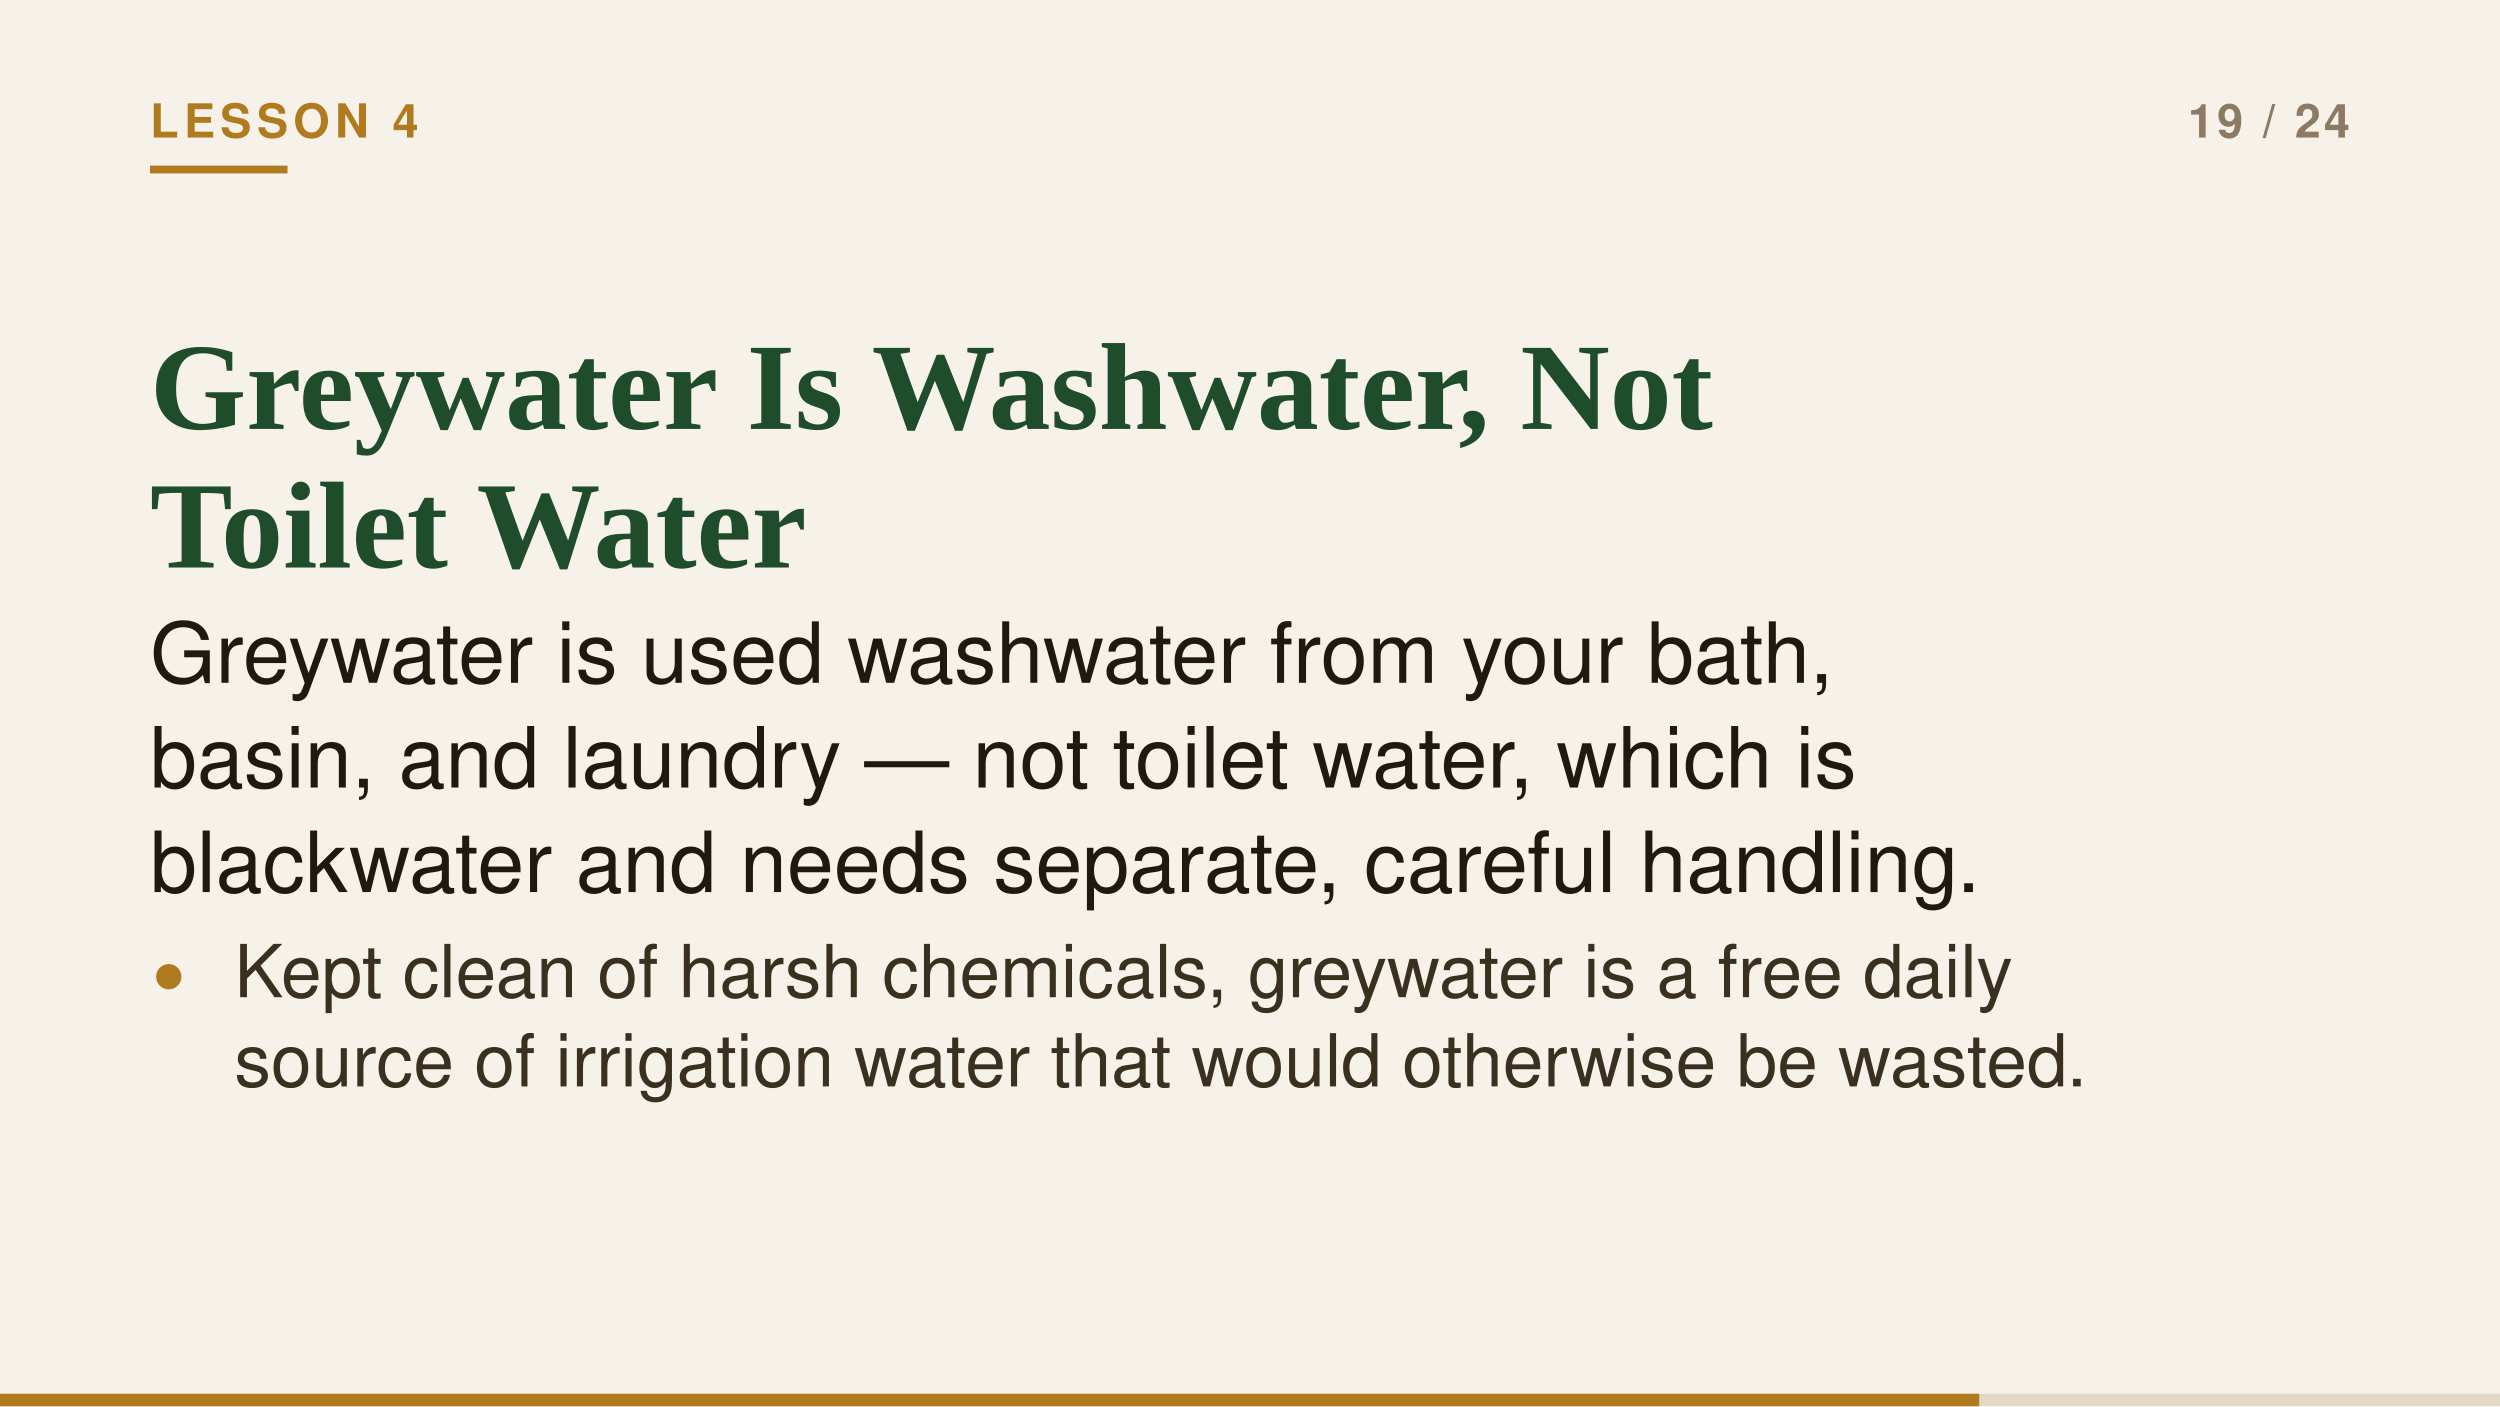
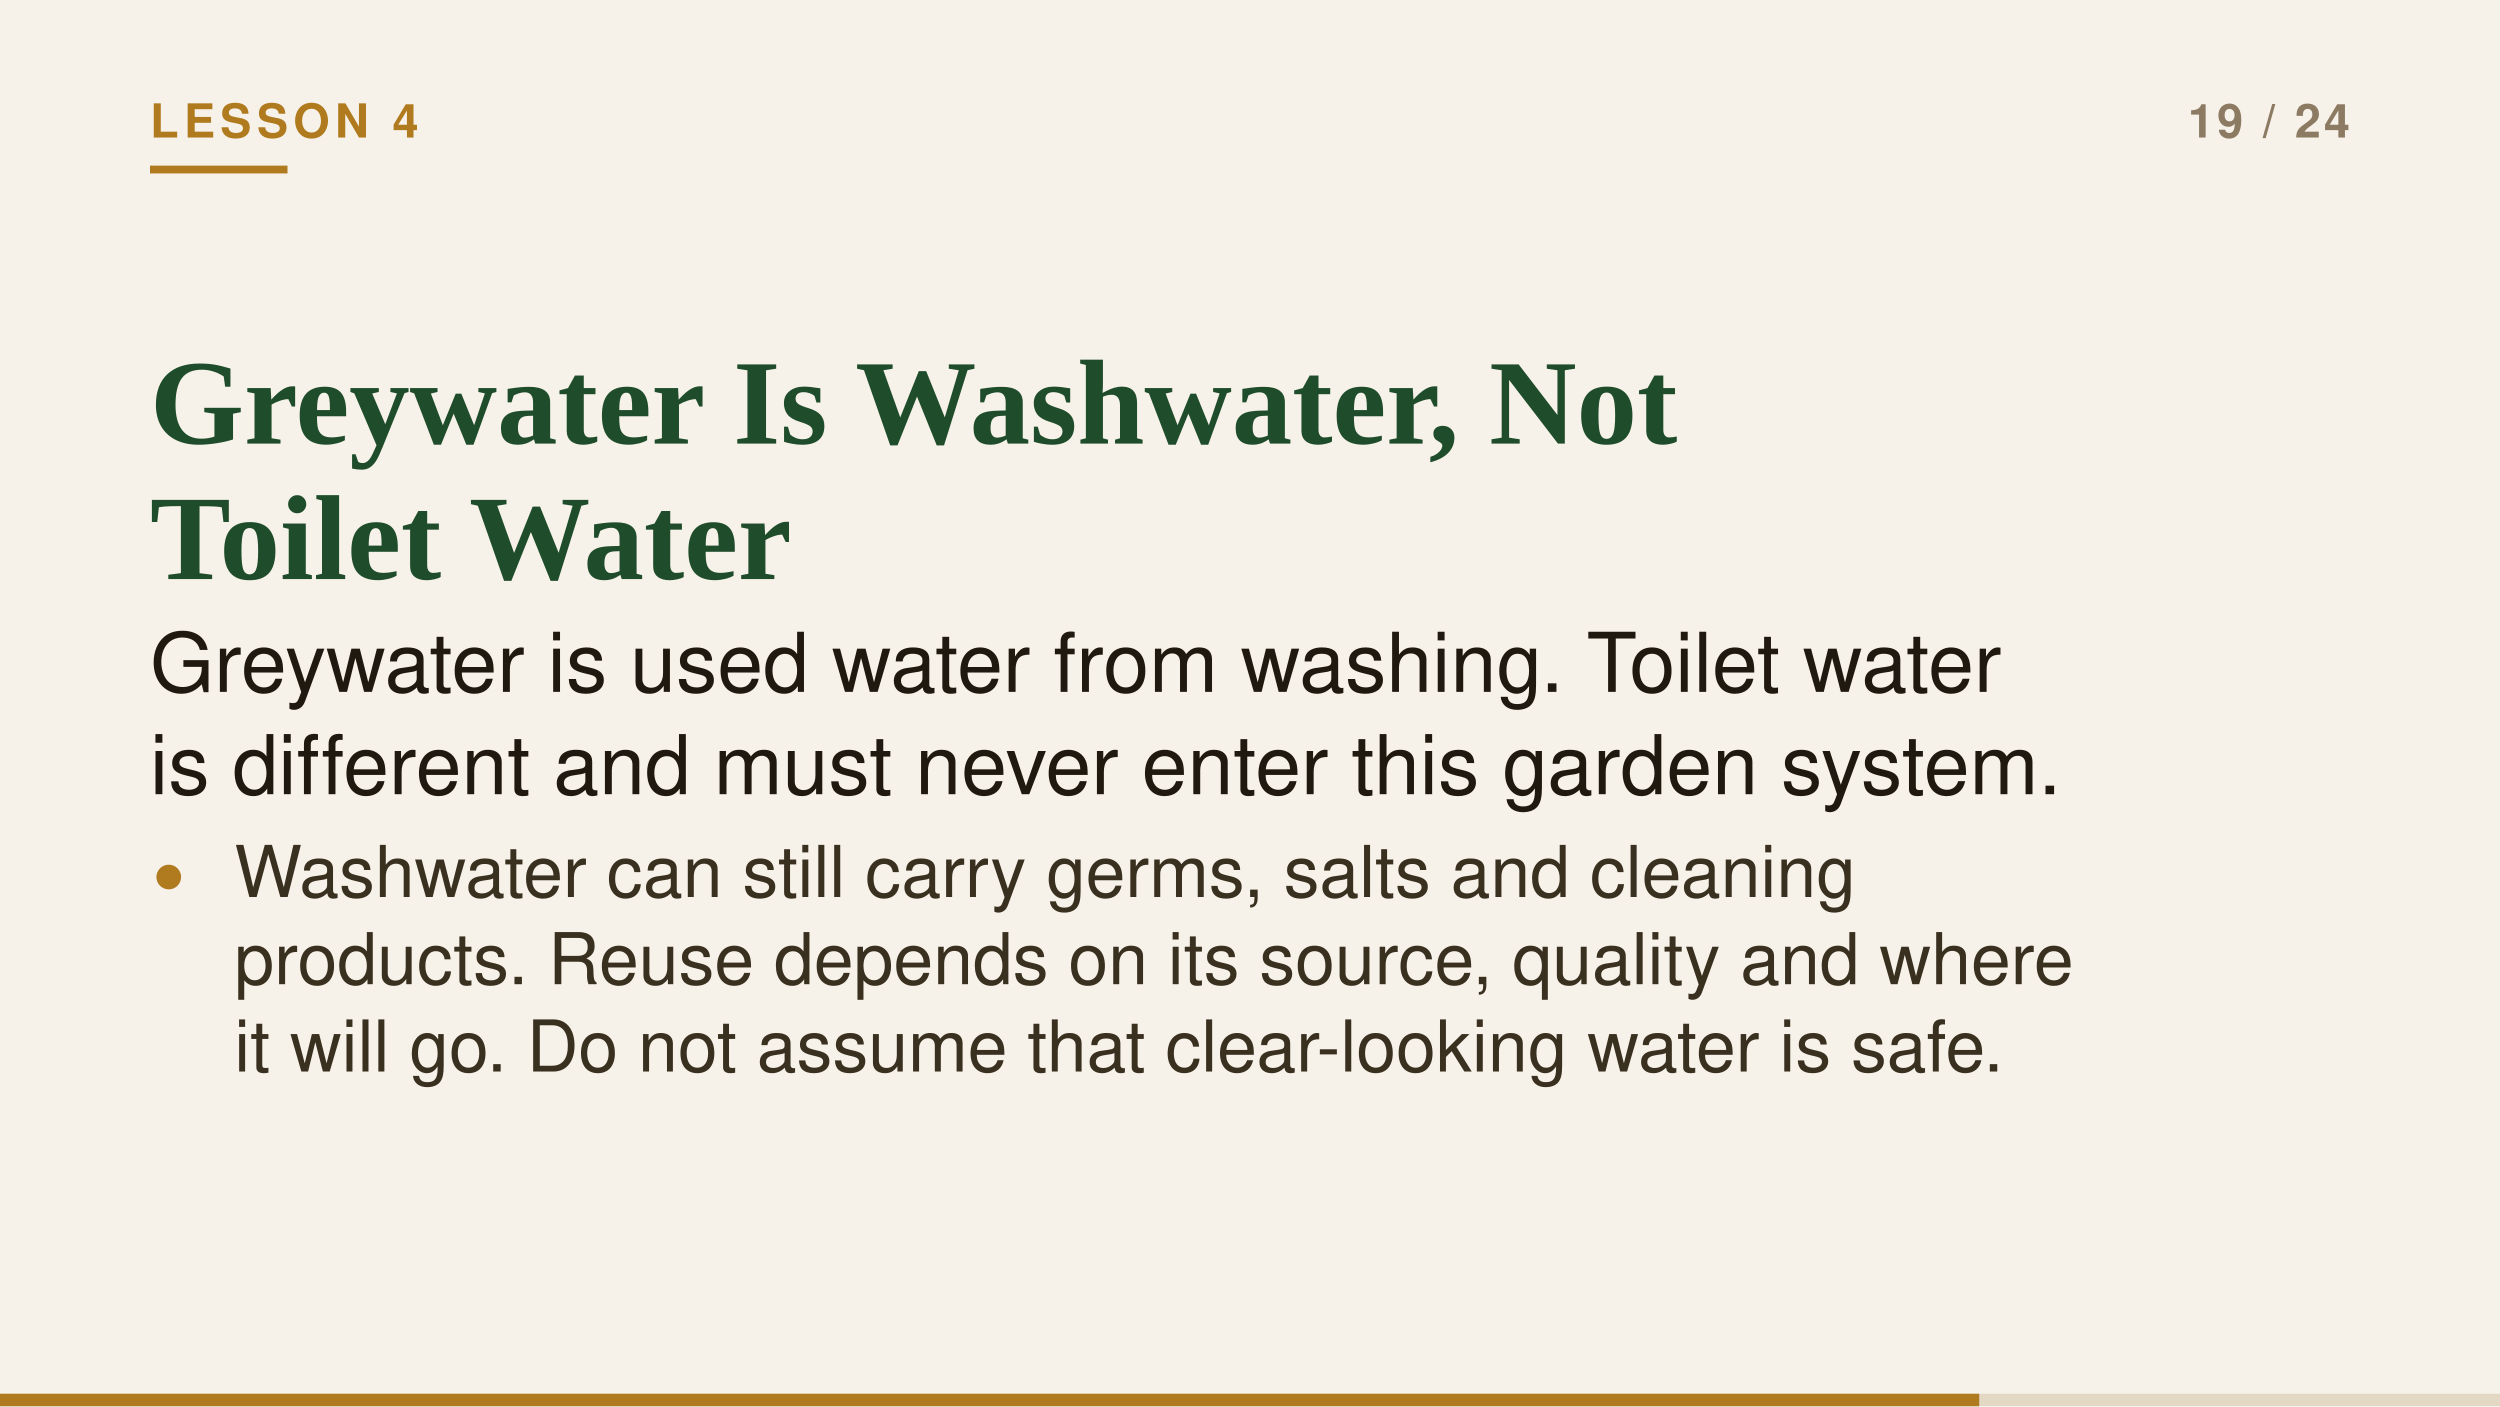
<svg xmlns="http://www.w3.org/2000/svg" viewBox="0 0 1600 900" width="1600" height="900">
  <style>.eye{font:700 30px 'Helvetica Neue',Helvetica,Arial,'Liberation Sans',sans-serif;letter-spacing:3.4px}.num{text-anchor:end;letter-spacing:2px}.hero{font:700 132px Georgia,'Iowan Old Style','Times New Roman',serif}.tag{font:italic 400 58px Georgia,'Iowan Old Style','Times New Roman',serif}.title{font-family:Georgia,'Iowan Old Style','Times New Roman',serif;font-weight:700}.lead{font-family:'Helvetica Neue',Helvetica,Arial,'Liberation Sans',sans-serif;font-weight:400}.point{font-family:'Helvetica Neue',Helvetica,Arial,'Liberation Sans',sans-serif;font-weight:400}.q{font:italic 400 46px Georgia,'Iowan Old Style','Times New Roman',serif}</style>
  <rect width="1600" height="900" fill="#F7F2E9" />
  <text class="eye" font-size="30" x="96" y="88" fill="#B07A1E">LESSON 4</text>
  <text class="eye num" x="1504" y="88" fill="#8C7A62">19 / 24</text>
  <rect x="96" y="106" width="88" height="5" fill="#B07A1E" />
-   <text class="title" font-size="79.2" fill="#1F4D2B">
-     <tspan x="96" y="274.5">Greywater Is Washwater, Not</tspan>
-     <tspan x="96" y="363.2">Toilet Water</tspan>
+   <text class="title" font-size="77.4" fill="#1F4D2B">
+     <tspan x="96" y="283.9">Greywater Is Washwater, Not</tspan>
+     <tspan x="96" y="370.6">Toilet Water</tspan>
  </text>
-   <text class="lead" font-size="54" fill="#20190F">
-     <tspan x="96" y="437">Greywater is used washwater from your bath,</tspan>
-     <tspan x="96" y="504">basin, and laundry — not toilet water, which is</tspan>
-     <tspan x="96" y="570.9">blackwater and needs separate, careful handling.</tspan>
+   <text class="lead" font-size="52.8" fill="#20190F">
+     <tspan x="96" y="442.8">Greywater is used water from washing. Toilet water</tspan>
+     <tspan x="96" y="508.3">is different and must never enter this garden system.</tspan>
  </text>
-   <circle cx="108" cy="625.1" r="8.1" fill="#B07A1E" />
-   <text class="point" font-size="46.8" fill="#3A3020">
-     <tspan x="150" y="638.2">Kept clean of harsh chemicals, greywater is a free daily</tspan>
-     <tspan x="150" y="695.3">source of irrigation water that would otherwise be wasted.</tspan>
+   <circle cx="108" cy="561.3" r="7.9" fill="#B07A1E" />
+   <text class="point" font-size="45.8" fill="#3A3020">
+     <tspan x="150" y="574.1">Washwater can still carry germs, salts and cleaning</tspan>
+     <tspan x="150" y="629.9">products. Reuse depends on its source, quality and where</tspan>
+     <tspan x="150" y="685.8">it will go. Do not assume that clear-looking water is safe.</tspan>
  </text>
  <rect x="0" y="892" width="1600" height="8" fill="#E2D8C4" />
  <rect x="0" y="892" width="1266.7" height="8" fill="#B07A1E" />
</svg>
